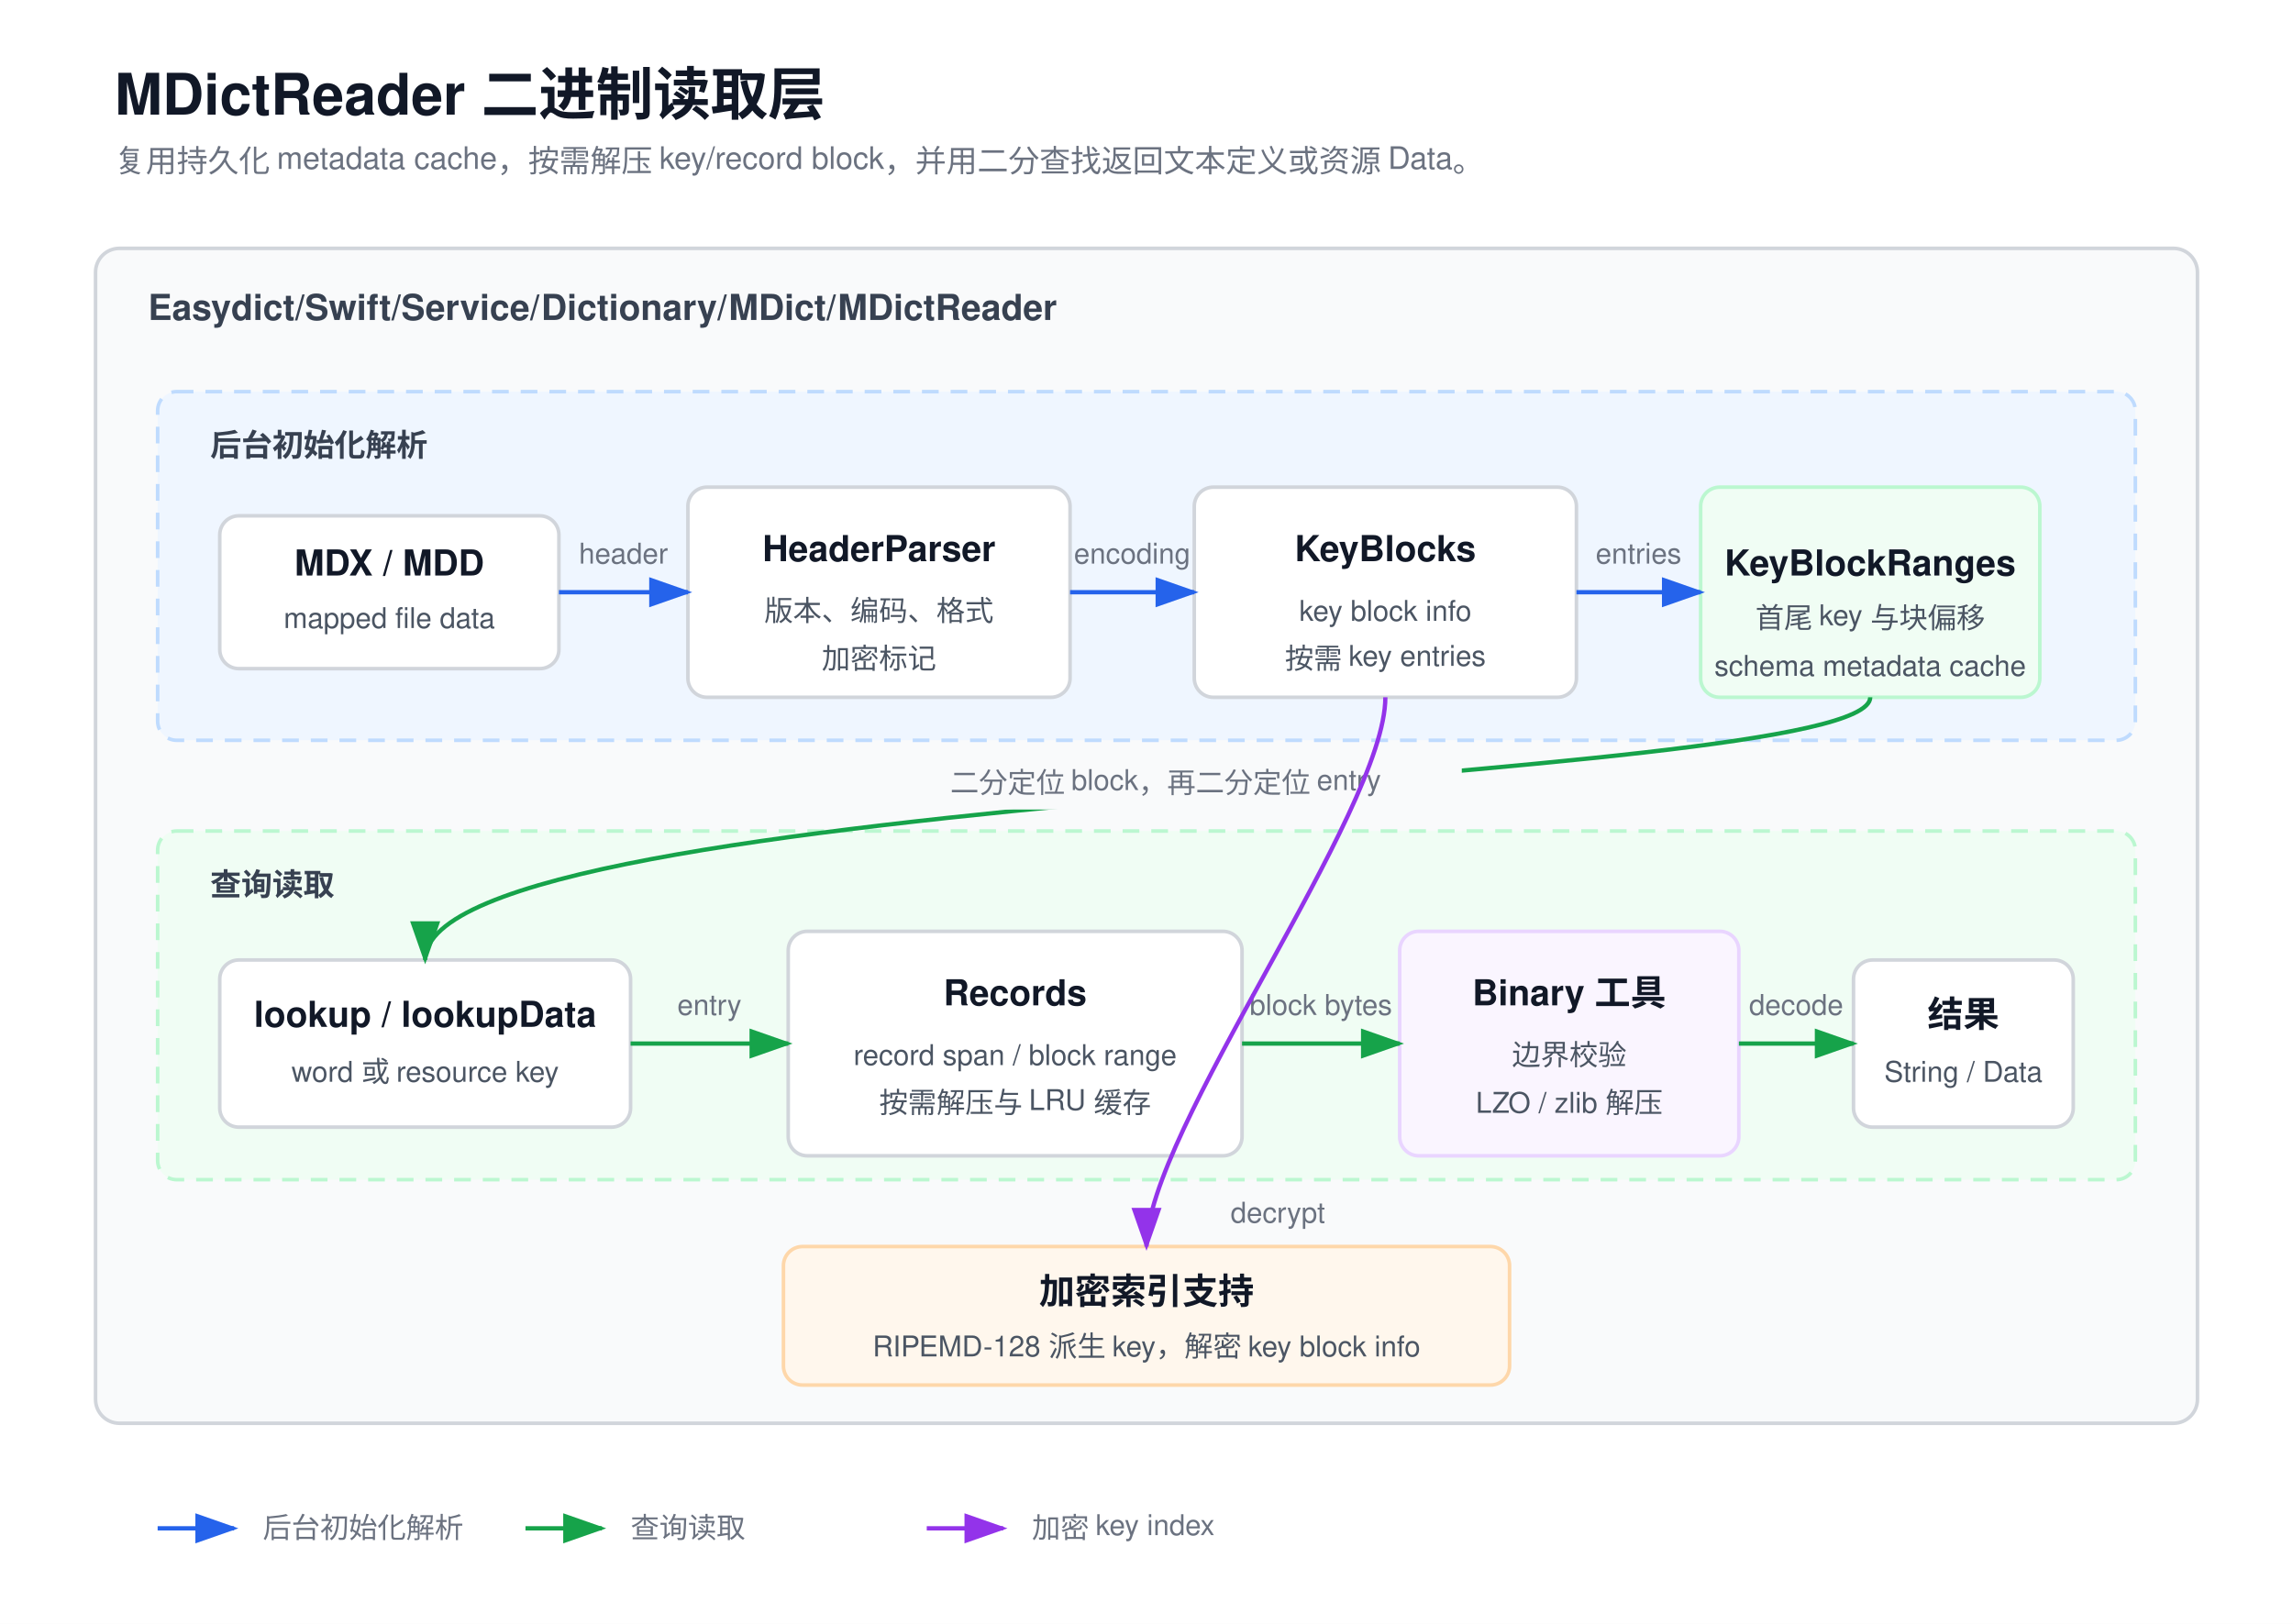
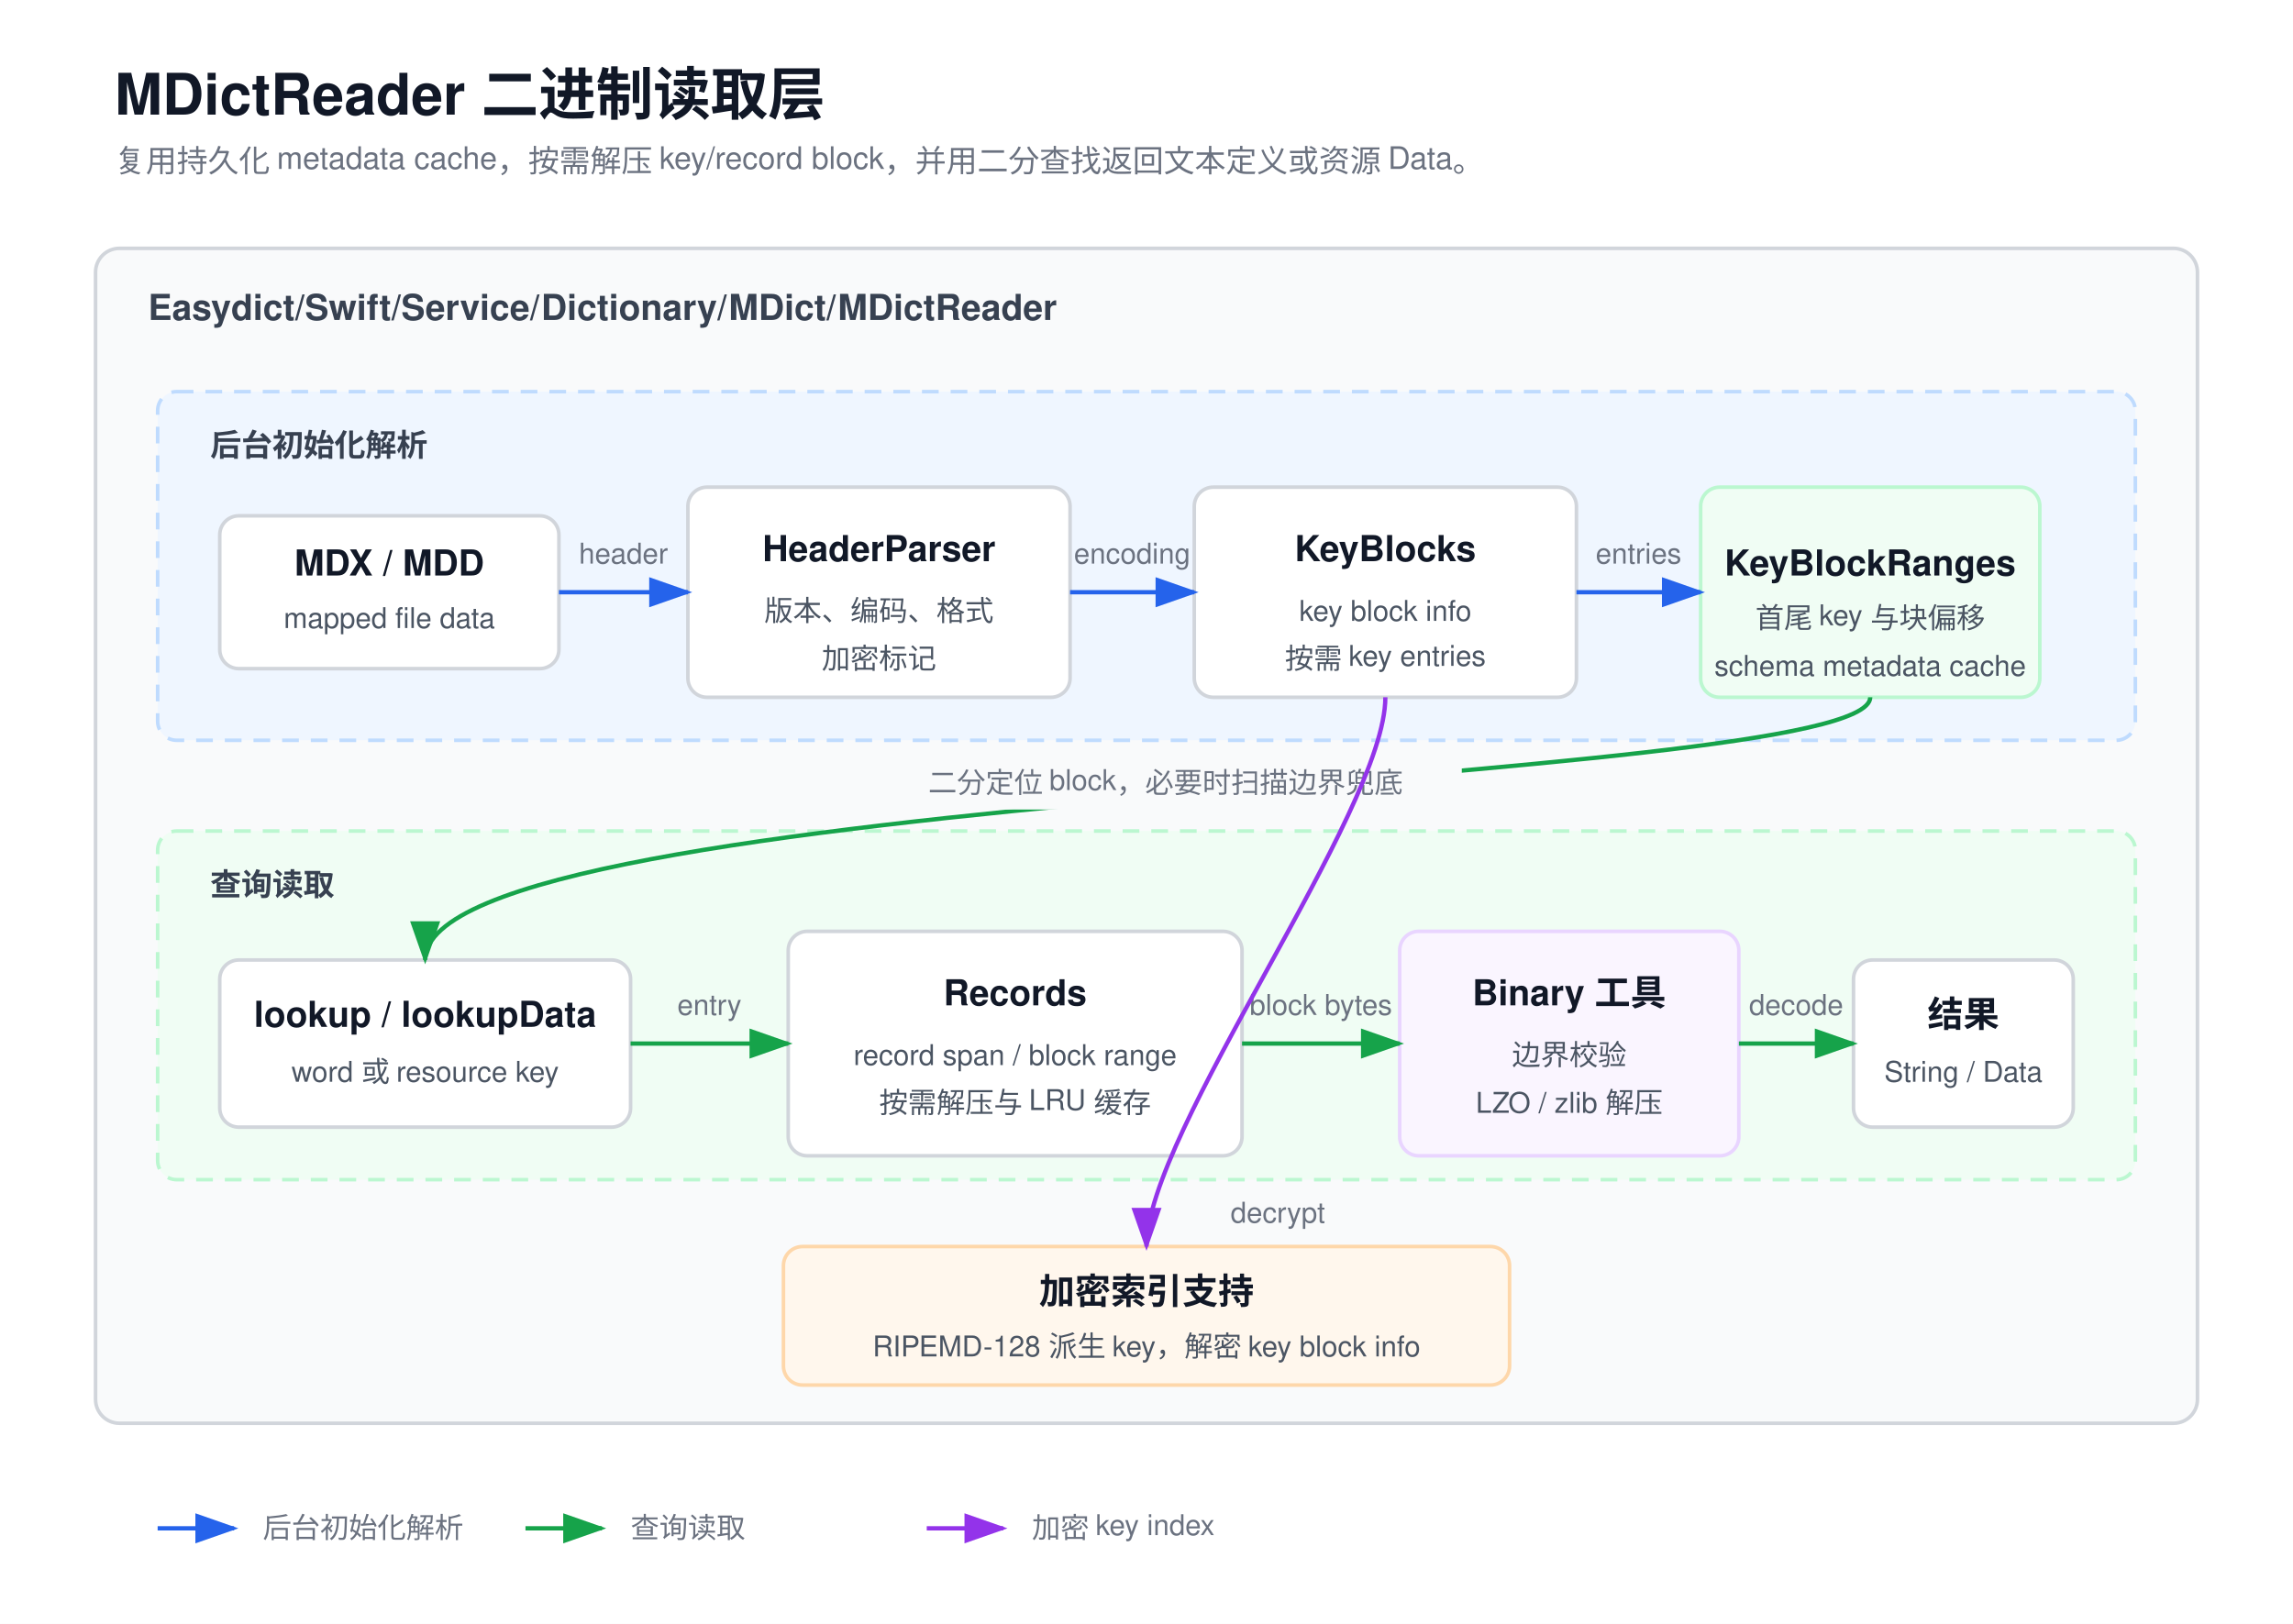
<svg xmlns="http://www.w3.org/2000/svg" viewBox="0 0 960 680" width="960" height="680" role="img" aria-labelledby="title desc">
  <style>
    text {
      font-family: 'Helvetica Neue', Helvetica, Arial, 'PingFang SC', 'Microsoft YaHei', sans-serif;
    }
    .title { fill: #111827; font-size: 24px; font-weight: 600; }
    .subtitle { fill: #6b7280; font-size: 13px; }
    .group-title { fill: #374151; font-size: 15px; font-weight: 600; }
    .box-title { fill: #111827; font-size: 15px; font-weight: 600; }
    .box-text { fill: #4b5563; font-size: 12px; }
    .label { fill: #6b7280; font-size: 12px; }
    .lane-title { fill: #374151; font-size: 13px; font-weight: 600; }
  </style>
  <defs>
    <marker id="arrow-blue" markerWidth="10" markerHeight="7" refX="9" refY="3.5" orient="auto">
      <polygon points="0 0, 10 3.5, 0 7" fill="#2563eb" />
    </marker>
    <marker id="arrow-green" markerWidth="10" markerHeight="7" refX="9" refY="3.5" orient="auto">
      <polygon points="0 0, 10 3.5, 0 7" fill="#16a34a" />
    </marker>
    <marker id="arrow-purple" markerWidth="10" markerHeight="7" refX="9" refY="3.5" orient="auto">
      <polygon points="0 0, 10 3.5, 0 7" fill="#9333ea" />
    </marker>
  </defs>
  <rect width="960" height="680" fill="#ffffff" />
  <text x="48" y="48" class="title">MDictReader 二进制读取层</text>
  <text x="48" y="72" class="subtitle">复用持久化 metadata cache，按需解压 key/record block，并用二分查找返回文本定义或资源 Data。</text>
  <rect x="40" y="104" width="880" height="492" rx="10" ry="10" fill="#f9fafb" stroke="#d1d5db" stroke-width="1.5" />
  <text x="62" y="134" class="group-title">Easydict/Swift/Service/Dictionary/MDict/MDictReader</text>
  <rect x="66" y="164" width="828" height="146" rx="8" ry="8" fill="#eff6ff" stroke="#bfdbfe" stroke-width="1.5" stroke-dasharray="7 5" />
  <text x="88" y="191" class="lane-title">后台初始化解析</text>
  <rect x="92" y="216" width="142" height="64" rx="8" ry="8" fill="#ffffff" stroke="#d1d5db" stroke-width="1.5" />
  <text x="163" y="241" text-anchor="middle" class="box-title">MDX / MDD</text>
  <text x="163" y="263" text-anchor="middle" class="box-text">mapped file data</text>
  <rect x="288" y="204" width="160" height="88" rx="8" ry="8" fill="#ffffff" stroke="#d1d5db" stroke-width="1.5" />
  <text x="368" y="235" text-anchor="middle" class="box-title">HeaderParser</text>
  <text x="368" y="260" text-anchor="middle" class="box-text">版本、编码、格式</text>
  <text x="368" y="280" text-anchor="middle" class="box-text">加密标记</text>
  <rect x="500" y="204" width="160" height="88" rx="8" ry="8" fill="#ffffff" stroke="#d1d5db" stroke-width="1.5" />
  <text x="580" y="235" text-anchor="middle" class="box-title">KeyBlocks</text>
  <text x="580" y="260" text-anchor="middle" class="box-text">key block info</text>
  <text x="580" y="280" text-anchor="middle" class="box-text">按需 key entries</text>
  <rect x="712" y="204" width="142" height="88" rx="8" ry="8" fill="#f0fdf4" stroke="#bbf7d0" stroke-width="1.5" />
  <text x="783" y="241" text-anchor="middle" class="box-title">KeyBlockRanges</text>
  <text x="783" y="263" text-anchor="middle" class="box-text">首尾 key 与块偏移</text>
  <text x="783" y="283" text-anchor="middle" class="box-text">schema metadata cache</text>
  <path d="M234 248 H288" stroke="#2563eb" stroke-width="1.8" fill="none" marker-end="url(#arrow-blue)" />
  <text x="261" y="236" text-anchor="middle" class="label">header</text>
  <path d="M448 248 H500" stroke="#2563eb" stroke-width="1.8" fill="none" marker-end="url(#arrow-blue)" />
  <text x="474" y="236" text-anchor="middle" class="label">encoding</text>
  <path d="M660 248 H712" stroke="#2563eb" stroke-width="1.8" fill="none" marker-end="url(#arrow-blue)" />
  <text x="686" y="236" text-anchor="middle" class="label">entries</text>
  <rect x="66" y="348" width="828" height="146" rx="8" ry="8" fill="#f0fdf4" stroke="#bbf7d0" stroke-width="1.5" stroke-dasharray="7 5" />
  <text x="88" y="375" class="lane-title">查询读取</text>
  <rect x="92" y="402" width="172" height="70" rx="8" ry="8" fill="#ffffff" stroke="#d1d5db" stroke-width="1.5" />
  <text x="178" y="430" text-anchor="middle" class="box-title">lookup / lookupData</text>
  <text x="178" y="453" text-anchor="middle" class="box-text">word 或 resource key</text>
  <rect x="330" y="390" width="190" height="94" rx="8" ry="8" fill="#ffffff" stroke="#d1d5db" stroke-width="1.5" />
  <text x="425" y="421" text-anchor="middle" class="box-title">Records</text>
  <text x="425" y="446" text-anchor="middle" class="box-text">record span / block range</text>
  <text x="425" y="466" text-anchor="middle" class="box-text">按需解压与 LRU 缓存</text>
  <rect x="586" y="390" width="142" height="94" rx="8" ry="8" fill="#faf5ff" stroke="#e9d5ff" stroke-width="1.5" />
  <text x="657" y="421" text-anchor="middle" class="box-title">Binary 工具</text>
  <text x="657" y="446" text-anchor="middle" class="box-text">边界校验</text>
  <text x="657" y="466" text-anchor="middle" class="box-text">LZO / zlib 解压</text>
  <rect x="776" y="402" width="92" height="70" rx="8" ry="8" fill="#ffffff" stroke="#d1d5db" stroke-width="1.5" />
  <text x="822" y="430" text-anchor="middle" class="box-title">结果</text>
  <text x="822" y="453" text-anchor="middle" class="box-text">String / Data</text>
  <path d="M264 437 H330" stroke="#16a34a" stroke-width="1.8" fill="none" marker-end="url(#arrow-green)" />
  <text x="297" y="425" text-anchor="middle" class="label">entry</text>
  <path d="M520 437 H586" stroke="#16a34a" stroke-width="1.8" fill="none" marker-end="url(#arrow-green)" />
  <text x="553" y="425" text-anchor="middle" class="label">block bytes</text>
  <path d="M728 437 H776" stroke="#16a34a" stroke-width="1.8" fill="none" marker-end="url(#arrow-green)" />
  <text x="752" y="425" text-anchor="middle" class="label">decode</text>
  <path d="M783 292 C783 330 178 330 178 402" stroke="#16a34a" stroke-width="1.8" fill="none" marker-end="url(#arrow-green)" />
  <rect x="364" y="315" width="248" height="24" rx="4" ry="4" fill="#f9fafb" />
-   <text x="488" y="332" text-anchor="middle" class="label">二分定位 block，再二分定位 entry</text>
+   <text x="488" y="332" text-anchor="middle" class="label">二分定位 block，必要时扫描边界兜底</text>
  <rect x="328" y="522" width="304" height="58" rx="8" ry="8" fill="#fff7ed" stroke="#fed7aa" stroke-width="1.5" />
  <text x="480" y="546" text-anchor="middle" class="box-title">加密索引支持</text>
  <text x="480" y="568" text-anchor="middle" class="box-text">RIPEMD-128 派生 key，解密 key block info</text>
  <path d="M580 292 C580 340 480 474 480 522" stroke="#9333ea" stroke-width="1.8" fill="none" marker-end="url(#arrow-purple)" />
  <text x="535" y="512" text-anchor="middle" class="label">decrypt</text>
  <g transform="translate(66, 632)">
    <line x1="0" y1="8" x2="32" y2="8" stroke="#2563eb" stroke-width="1.8" marker-end="url(#arrow-blue)" />
    <text x="44" y="12" class="label">后台初始化解析</text>
    <line x1="154" y1="8" x2="186" y2="8" stroke="#16a34a" stroke-width="1.8" marker-end="url(#arrow-green)" />
    <text x="198" y="12" class="label">查询读取</text>
    <line x1="322" y1="8" x2="354" y2="8" stroke="#9333ea" stroke-width="1.8" marker-end="url(#arrow-purple)" />
    <text x="366" y="12" class="label">加密 key index</text>
  </g>
</svg>
